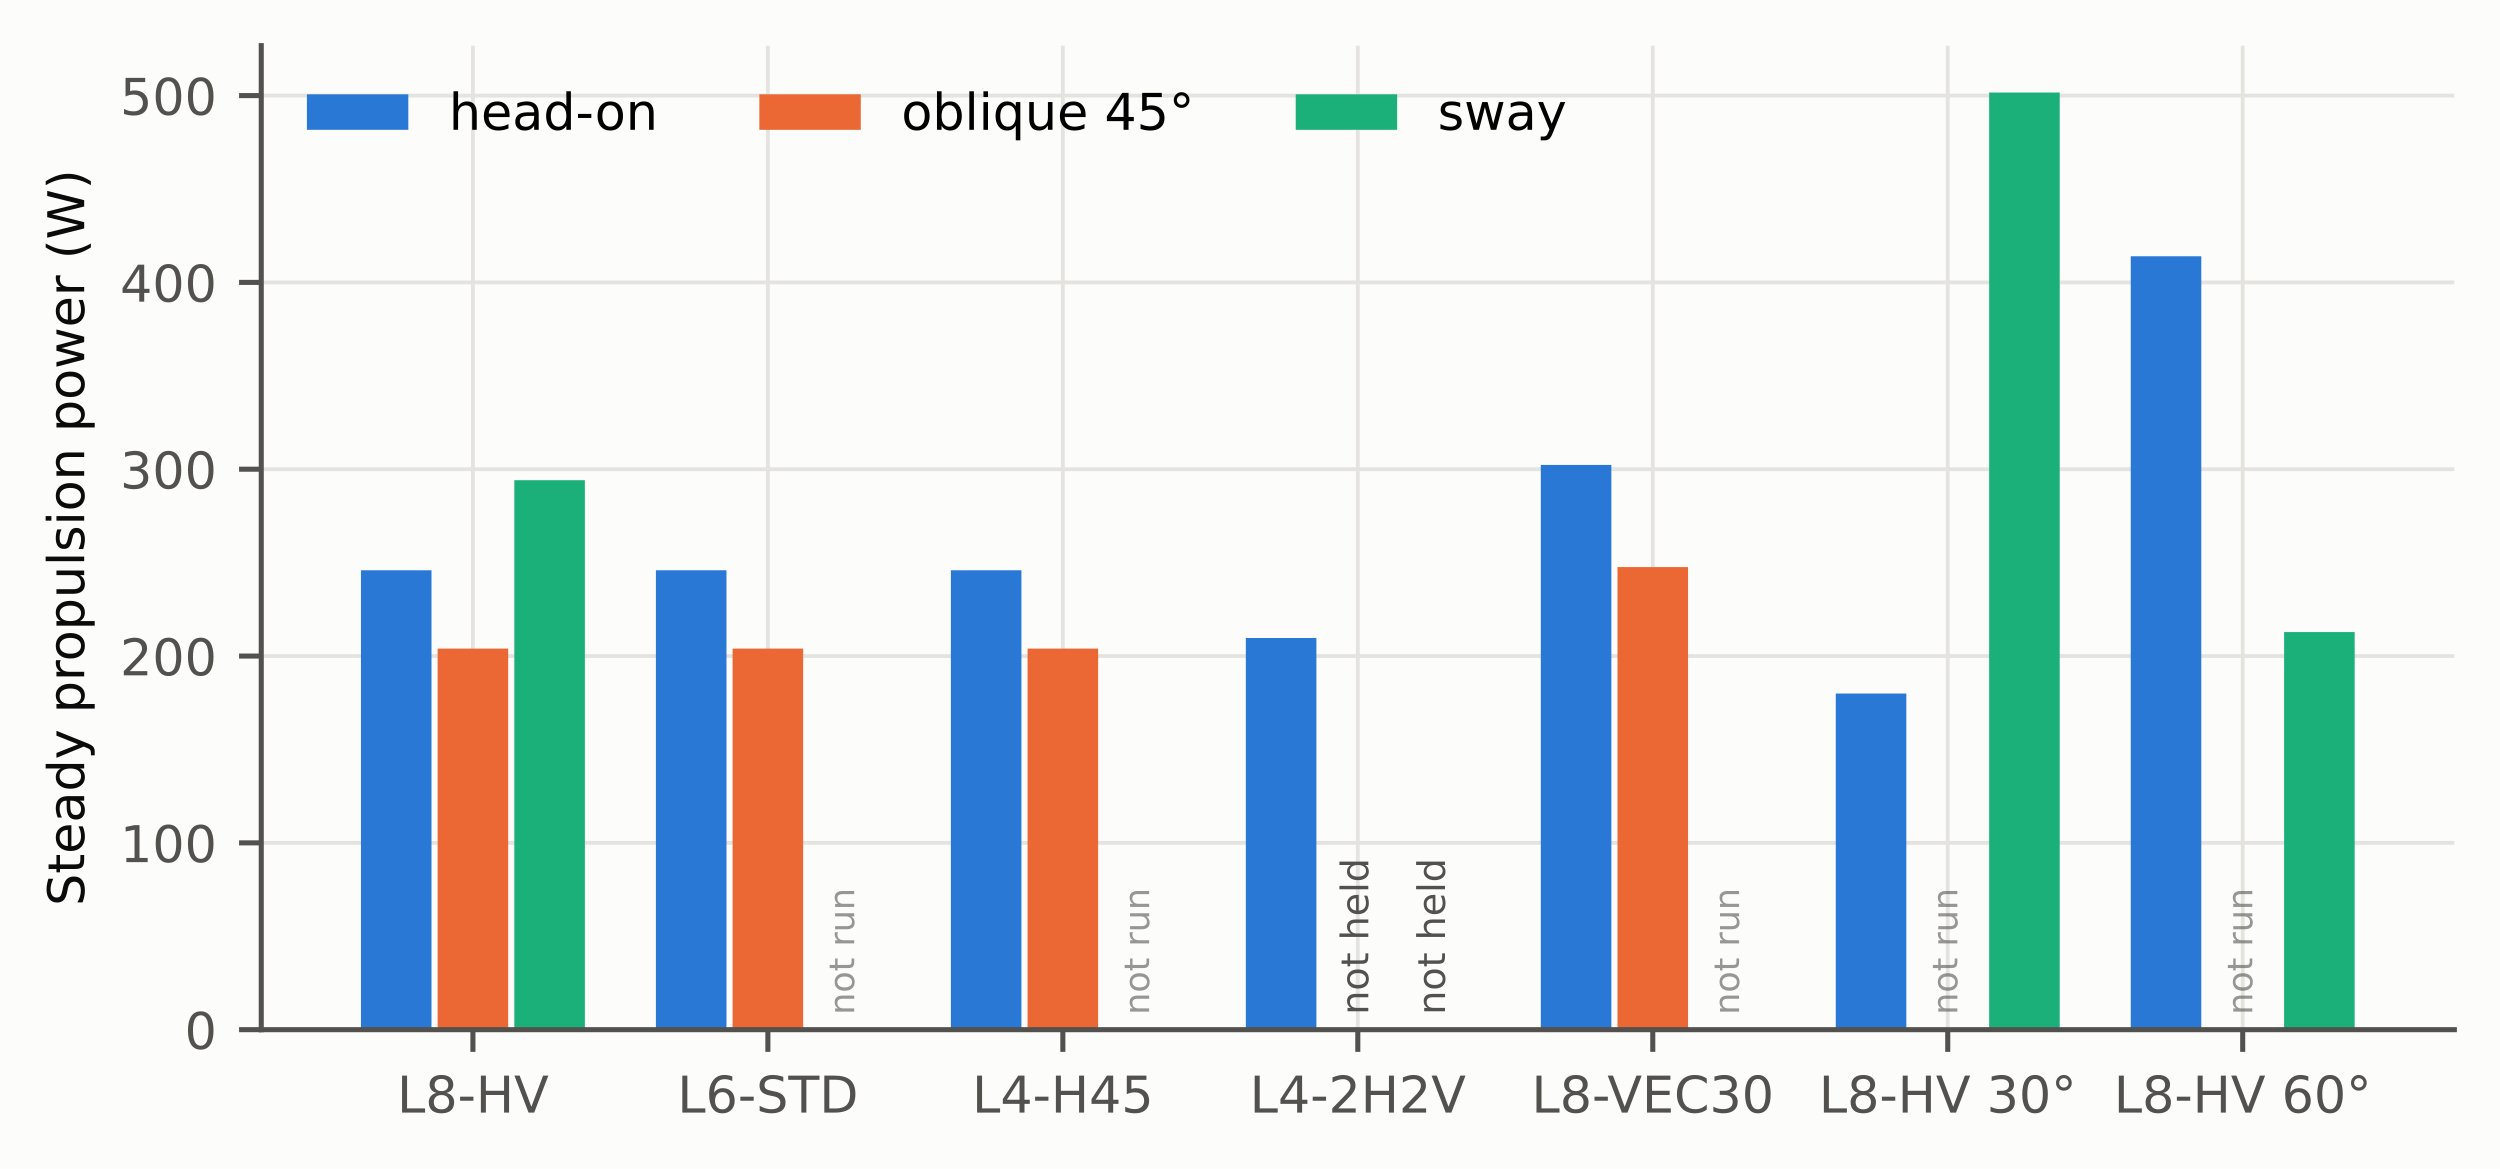
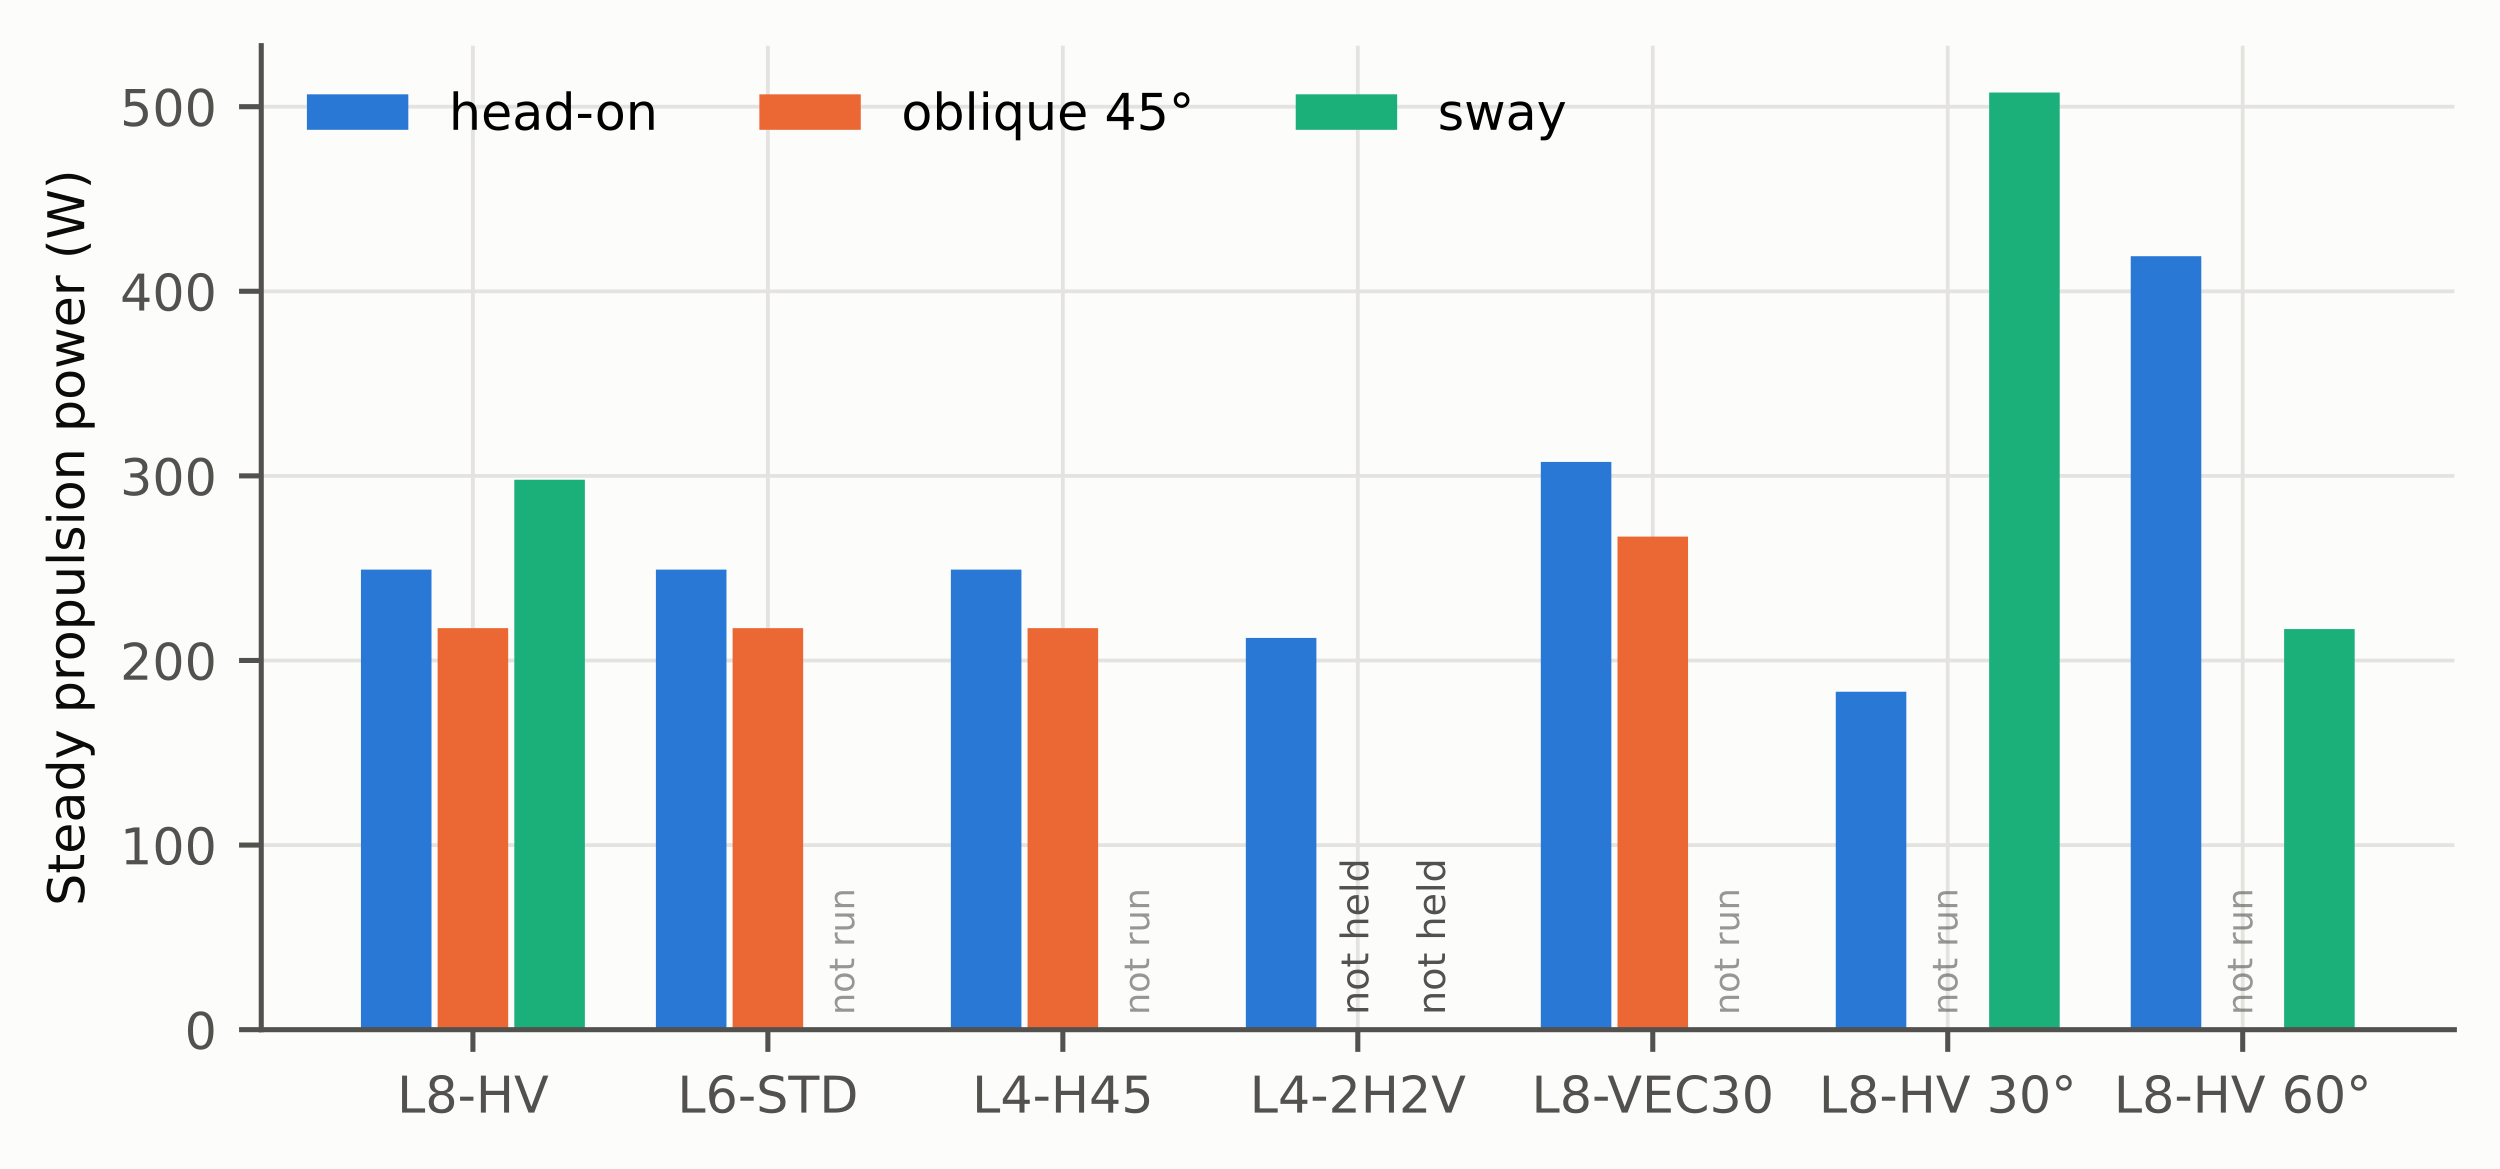
<svg xmlns="http://www.w3.org/2000/svg" xmlns:xlink="http://www.w3.org/1999/xlink" width="394.373pt" height="184.375pt" viewBox="0 0 394.373 184.375" version="1.1">
  <defs>
    <style type="text/css">*{stroke-linejoin: round; stroke-linecap: butt}</style>
  </defs>
  <g id="figure_1">
    <g id="patch_1">
      <path d="M 0 184.375  L 394.373 184.375  L 394.373 0  L 0 0  z " style="fill: #fcfcfb" />
    </g>
    <g id="axes_1">
      <g id="patch_2">
        <path d="M 41.212 162.432  L 387.173 162.432  L 387.173 7.2  L 41.212 7.2  z " style="fill: #fcfcfb" />
      </g>
      <g id="matplotlib.axis_1">
        <g id="xtick_1">
          <g id="line2d_1">
-             <path d="M 74.601 162.432  L 74.601 7.2  " clip-path="url(#pd406ff6ef2)" style="fill: none; stroke: #e4e3df; stroke-width: 0.6; stroke-linecap: square" />
+             <path d="M 74.601 162.432  L 74.601 7.2  " clip-path="url(#p1c898bf2db)" style="fill: none; stroke: #e4e3df; stroke-width: 0.6; stroke-linecap: square" />
          </g>
          <g id="line2d_2">
            <defs>
              <path id="md336f73857" d="M 0 0  L 0 3.5  " style="stroke: #52514e; stroke-width: 0.8" />
            </defs>
            <g>
              <use xlink:href="#md336f73857" x="74.601" y="162.432" style="fill: #52514e; stroke: #52514e; stroke-width: 0.8" />
            </g>
          </g>
          <g id="text_1">
            <g style="fill: #52514e" transform="translate(62.63969 175.5108) scale(0.08 -0.08)">
              <defs>
                <path id="DejaVuSans-4c" d="M 628 4666  L 1259 4666  L 1259 531  L 3531 531  L 3531 0  L 628 0  L 628 4666  z " transform="scale(0.015625)" />
                <path id="DejaVuSans-38" d="M 2034 2216  Q 1584 2216 1326 1975  Q 1069 1734 1069 1313  Q 1069 891 1326 650  Q 1584 409 2034 409  Q 2484 409 2743 651  Q 3003 894 3003 1313  Q 3003 1734 2745 1975  Q 2488 2216 2034 2216  z M 1403 2484  Q 997 2584 770 2862  Q 544 3141 544 3541  Q 544 4100 942 4425  Q 1341 4750 2034 4750  Q 2731 4750 3128 4425  Q 3525 4100 3525 3541  Q 3525 3141 3298 2862  Q 3072 2584 2669 2484  Q 3125 2378 3379 2068  Q 3634 1759 3634 1313  Q 3634 634 3220 271  Q 2806 -91 2034 -91  Q 1263 -91 848 271  Q 434 634 434 1313  Q 434 1759 690 2068  Q 947 2378 1403 2484  z M 1172 3481  Q 1172 3119 1398 2916  Q 1625 2713 2034 2713  Q 2441 2713 2670 2916  Q 2900 3119 2900 3481  Q 2900 3844 2670 4047  Q 2441 4250 2034 4250  Q 1625 4250 1398 4047  Q 1172 3844 1172 3481  z " transform="scale(0.015625)" />
                <path id="DejaVuSans-2d" d="M 313 2009  L 1997 2009  L 1997 1497  L 313 1497  L 313 2009  z " transform="scale(0.015625)" />
                <path id="DejaVuSans-48" d="M 628 4666  L 1259 4666  L 1259 2753  L 3553 2753  L 3553 4666  L 4184 4666  L 4184 0  L 3553 0  L 3553 2222  L 1259 2222  L 1259 0  L 628 0  L 628 4666  z " transform="scale(0.015625)" />
                <path id="DejaVuSans-56" d="M 1831 0  L 50 4666  L 709 4666  L 2188 738  L 3669 4666  L 4325 4666  L 2547 0  L 1831 0  z " transform="scale(0.015625)" />
              </defs>
              <use xlink:href="#DejaVuSans-4c" />
              <use xlink:href="#DejaVuSans-38" x="55.713" />
              <use xlink:href="#DejaVuSans-2d" x="119.336" />
              <use xlink:href="#DejaVuSans-48" x="155.42" />
              <use xlink:href="#DejaVuSans-56" x="230.615" />
            </g>
          </g>
        </g>
        <g id="xtick_2">
          <g id="line2d_3">
-             <path d="M 121.131 162.432  L 121.131 7.2  " clip-path="url(#pd406ff6ef2)" style="fill: none; stroke: #e4e3df; stroke-width: 0.6; stroke-linecap: square" />
+             <path d="M 121.131 162.432  L 121.131 7.2  " clip-path="url(#p1c898bf2db)" style="fill: none; stroke: #e4e3df; stroke-width: 0.6; stroke-linecap: square" />
          </g>
          <g id="line2d_4">
            <g>
              <use xlink:href="#md336f73857" x="121.131" y="162.432" style="fill: #52514e; stroke: #52514e; stroke-width: 0.8" />
            </g>
          </g>
          <g id="text_2">
            <g style="fill: #52514e" transform="translate(106.8521 175.5108) scale(0.08 -0.08)">
              <defs>
                <path id="DejaVuSans-36" d="M 2113 2584  Q 1688 2584 1439 2293  Q 1191 2003 1191 1497  Q 1191 994 1439 701  Q 1688 409 2113 409  Q 2538 409 2786 701  Q 3034 994 3034 1497  Q 3034 2003 2786 2293  Q 2538 2584 2113 2584  z M 3366 4563  L 3366 3988  Q 3128 4100 2886 4159  Q 2644 4219 2406 4219  Q 1781 4219 1451 3797  Q 1122 3375 1075 2522  Q 1259 2794 1537 2939  Q 1816 3084 2150 3084  Q 2853 3084 3261 2657  Q 3669 2231 3669 1497  Q 3669 778 3244 343  Q 2819 -91 2113 -91  Q 1303 -91 875 529  Q 447 1150 447 2328  Q 447 3434 972 4092  Q 1497 4750 2381 4750  Q 2619 4750 2861 4703  Q 3103 4656 3366 4563  z " transform="scale(0.015625)" />
                <path id="DejaVuSans-53" d="M 3425 4513  L 3425 3897  Q 3066 4069 2747 4153  Q 2428 4238 2131 4238  Q 1616 4238 1336 4038  Q 1056 3838 1056 3469  Q 1056 3159 1242 3001  Q 1428 2844 1947 2747  L 2328 2669  Q 3034 2534 3370 2195  Q 3706 1856 3706 1288  Q 3706 609 3251 259  Q 2797 -91 1919 -91  Q 1588 -91 1214 -16  Q 841 59 441 206  L 441 856  Q 825 641 1194 531  Q 1563 422 1919 422  Q 2459 422 2753 634  Q 3047 847 3047 1241  Q 3047 1584 2836 1778  Q 2625 1972 2144 2069  L 1759 2144  Q 1053 2284 737 2584  Q 422 2884 422 3419  Q 422 4038 858 4394  Q 1294 4750 2059 4750  Q 2388 4750 2728 4690  Q 3069 4631 3425 4513  z " transform="scale(0.015625)" />
                <path id="DejaVuSans-54" d="M -19 4666  L 3928 4666  L 3928 4134  L 2272 4134  L 2272 0  L 1638 0  L 1638 4134  L -19 4134  L -19 4666  z " transform="scale(0.015625)" />
                <path id="DejaVuSans-44" d="M 1259 4147  L 1259 519  L 2022 519  Q 2988 519 3436 956  Q 3884 1394 3884 2338  Q 3884 3275 3436 3711  Q 2988 4147 2022 4147  L 1259 4147  z M 628 4666  L 1925 4666  Q 3281 4666 3915 4102  Q 4550 3538 4550 2338  Q 4550 1131 3912 565  Q 3275 0 1925 0  L 628 0  L 628 4666  z " transform="scale(0.015625)" />
              </defs>
              <use xlink:href="#DejaVuSans-4c" />
              <use xlink:href="#DejaVuSans-36" x="55.713" />
              <use xlink:href="#DejaVuSans-2d" x="119.336" />
              <use xlink:href="#DejaVuSans-53" x="155.42" />
              <use xlink:href="#DejaVuSans-54" x="218.896" />
              <use xlink:href="#DejaVuSans-44" x="279.98" />
            </g>
          </g>
        </g>
        <g id="xtick_3">
          <g id="line2d_5">
-             <path d="M 167.662 162.432  L 167.662 7.2  " clip-path="url(#pd406ff6ef2)" style="fill: none; stroke: #e4e3df; stroke-width: 0.6; stroke-linecap: square" />
+             <path d="M 167.662 162.432  L 167.662 7.2  " clip-path="url(#p1c898bf2db)" style="fill: none; stroke: #e4e3df; stroke-width: 0.6; stroke-linecap: square" />
          </g>
          <g id="line2d_6">
            <g>
              <use xlink:href="#md336f73857" x="167.662" y="162.432" style="fill: #52514e; stroke: #52514e; stroke-width: 0.8" />
            </g>
          </g>
          <g id="text_3">
            <g style="fill: #52514e" transform="translate(153.347 175.5108) scale(0.08 -0.08)">
              <defs>
                <path id="DejaVuSans-34" d="M 2419 4116  L 825 1625  L 2419 1625  L 2419 4116  z M 2253 4666  L 3047 4666  L 3047 1625  L 3713 1625  L 3713 1100  L 3047 1100  L 3047 0  L 2419 0  L 2419 1100  L 313 1100  L 313 1709  L 2253 4666  z " transform="scale(0.015625)" />
                <path id="DejaVuSans-35" d="M 691 4666  L 3169 4666  L 3169 4134  L 1269 4134  L 1269 2991  Q 1406 3038 1543 3061  Q 1681 3084 1819 3084  Q 2600 3084 3056 2656  Q 3513 2228 3513 1497  Q 3513 744 3044 326  Q 2575 -91 1722 -91  Q 1428 -91 1123 -41  Q 819 9 494 109  L 494 744  Q 775 591 1075 516  Q 1375 441 1709 441  Q 2250 441 2565 725  Q 2881 1009 2881 1497  Q 2881 1984 2565 2268  Q 2250 2553 1709 2553  Q 1456 2553 1204 2497  Q 953 2441 691 2322  L 691 4666  z " transform="scale(0.015625)" />
              </defs>
              <use xlink:href="#DejaVuSans-4c" />
              <use xlink:href="#DejaVuSans-34" x="55.713" />
              <use xlink:href="#DejaVuSans-2d" x="119.336" />
              <use xlink:href="#DejaVuSans-48" x="155.42" />
              <use xlink:href="#DejaVuSans-34" x="230.615" />
              <use xlink:href="#DejaVuSans-35" x="294.238" />
            </g>
          </g>
        </g>
        <g id="xtick_4">
          <g id="line2d_7">
-             <path d="M 214.192 162.432  L 214.192 7.2  " clip-path="url(#pd406ff6ef2)" style="fill: none; stroke: #e4e3df; stroke-width: 0.6; stroke-linecap: square" />
+             <path d="M 214.192 162.432  L 214.192 7.2  " clip-path="url(#p1c898bf2db)" style="fill: none; stroke: #e4e3df; stroke-width: 0.6; stroke-linecap: square" />
          </g>
          <g id="line2d_8">
            <g>
              <use xlink:href="#md336f73857" x="214.192" y="162.432" style="fill: #52514e; stroke: #52514e; stroke-width: 0.8" />
            </g>
          </g>
          <g id="text_4">
            <g style="fill: #52514e" transform="translate(197.1413 175.5108) scale(0.08 -0.08)">
              <defs>
                <path id="DejaVuSans-32" d="M 1228 531  L 3431 531  L 3431 0  L 469 0  L 469 531  Q 828 903 1448 1529  Q 2069 2156 2228 2338  Q 2531 2678 2651 2914  Q 2772 3150 2772 3378  Q 2772 3750 2511 3984  Q 2250 4219 1831 4219  Q 1534 4219 1204 4116  Q 875 4013 500 3803  L 500 4441  Q 881 4594 1212 4672  Q 1544 4750 1819 4750  Q 2544 4750 2975 4387  Q 3406 4025 3406 3419  Q 3406 3131 3298 2873  Q 3191 2616 2906 2266  Q 2828 2175 2409 1742  Q 1991 1309 1228 531  z " transform="scale(0.015625)" />
              </defs>
              <use xlink:href="#DejaVuSans-4c" />
              <use xlink:href="#DejaVuSans-34" x="55.713" />
              <use xlink:href="#DejaVuSans-2d" x="119.336" />
              <use xlink:href="#DejaVuSans-32" x="155.42" />
              <use xlink:href="#DejaVuSans-48" x="219.043" />
              <use xlink:href="#DejaVuSans-32" x="294.238" />
              <use xlink:href="#DejaVuSans-56" x="357.861" />
            </g>
          </g>
        </g>
        <g id="xtick_5">
          <g id="line2d_9">
-             <path d="M 260.723 162.432  L 260.723 7.2  " clip-path="url(#pd406ff6ef2)" style="fill: none; stroke: #e4e3df; stroke-width: 0.6; stroke-linecap: square" />
+             <path d="M 260.723 162.432  L 260.723 7.2  " clip-path="url(#p1c898bf2db)" style="fill: none; stroke: #e4e3df; stroke-width: 0.6; stroke-linecap: square" />
          </g>
          <g id="line2d_10">
            <g>
              <use xlink:href="#md336f73857" x="260.723" y="162.432" style="fill: #52514e; stroke: #52514e; stroke-width: 0.8" />
            </g>
          </g>
          <g id="text_5">
            <g style="fill: #52514e" transform="translate(241.5943 175.5108) scale(0.08 -0.08)">
              <defs>
                <path id="DejaVuSans-45" d="M 628 4666  L 3578 4666  L 3578 4134  L 1259 4134  L 1259 2753  L 3481 2753  L 3481 2222  L 1259 2222  L 1259 531  L 3634 531  L 3634 0  L 628 0  L 628 4666  z " transform="scale(0.015625)" />
                <path id="DejaVuSans-43" d="M 4122 4306  L 4122 3641  Q 3803 3938 3442 4084  Q 3081 4231 2675 4231  Q 1875 4231 1450 3742  Q 1025 3253 1025 2328  Q 1025 1406 1450 917  Q 1875 428 2675 428  Q 3081 428 3442 575  Q 3803 722 4122 1019  L 4122 359  Q 3791 134 3420 21  Q 3050 -91 2638 -91  Q 1578 -91 968 557  Q 359 1206 359 2328  Q 359 3453 968 4101  Q 1578 4750 2638 4750  Q 3056 4750 3426 4639  Q 3797 4528 4122 4306  z " transform="scale(0.015625)" />
                <path id="DejaVuSans-33" d="M 2597 2516  Q 3050 2419 3304 2112  Q 3559 1806 3559 1356  Q 3559 666 3084 287  Q 2609 -91 1734 -91  Q 1441 -91 1130 -33  Q 819 25 488 141  L 488 750  Q 750 597 1062 519  Q 1375 441 1716 441  Q 2309 441 2620 675  Q 2931 909 2931 1356  Q 2931 1769 2642 2001  Q 2353 2234 1838 2234  L 1294 2234  L 1294 2753  L 1863 2753  Q 2328 2753 2575 2939  Q 2822 3125 2822 3475  Q 2822 3834 2567 4026  Q 2313 4219 1838 4219  Q 1578 4219 1281 4162  Q 984 4106 628 3988  L 628 4550  Q 988 4650 1302 4700  Q 1616 4750 1894 4750  Q 2613 4750 3031 4423  Q 3450 4097 3450 3541  Q 3450 3153 3228 2886  Q 3006 2619 2597 2516  z " transform="scale(0.015625)" />
                <path id="DejaVuSans-30" d="M 2034 4250  Q 1547 4250 1301 3770  Q 1056 3291 1056 2328  Q 1056 1369 1301 889  Q 1547 409 2034 409  Q 2525 409 2770 889  Q 3016 1369 3016 2328  Q 3016 3291 2770 3770  Q 2525 4250 2034 4250  z M 2034 4750  Q 2819 4750 3233 4129  Q 3647 3509 3647 2328  Q 3647 1150 3233 529  Q 2819 -91 2034 -91  Q 1250 -91 836 529  Q 422 1150 422 2328  Q 422 3509 836 4129  Q 1250 4750 2034 4750  z " transform="scale(0.015625)" />
              </defs>
              <use xlink:href="#DejaVuSans-4c" />
              <use xlink:href="#DejaVuSans-38" x="55.713" />
              <use xlink:href="#DejaVuSans-2d" x="119.336" />
              <use xlink:href="#DejaVuSans-56" x="149.545" />
              <use xlink:href="#DejaVuSans-45" x="217.953" />
              <use xlink:href="#DejaVuSans-43" x="281.137" />
              <use xlink:href="#DejaVuSans-33" x="350.961" />
              <use xlink:href="#DejaVuSans-30" x="414.584" />
            </g>
          </g>
        </g>
        <g id="xtick_6">
          <g id="line2d_11">
-             <path d="M 307.254 162.432  L 307.254 7.2  " clip-path="url(#pd406ff6ef2)" style="fill: none; stroke: #e4e3df; stroke-width: 0.6; stroke-linecap: square" />
+             <path d="M 307.254 162.432  L 307.254 7.2  " clip-path="url(#p1c898bf2db)" style="fill: none; stroke: #e4e3df; stroke-width: 0.6; stroke-linecap: square" />
          </g>
          <g id="line2d_12">
            <g>
              <use xlink:href="#md336f73857" x="307.254" y="162.432" style="fill: #52514e; stroke: #52514e; stroke-width: 0.8" />
            </g>
          </g>
          <g id="text_6">
            <g style="fill: #52514e" transform="translate(286.931 175.5108) scale(0.08 -0.08)">
              <defs>
                <path id="DejaVuSans-20" transform="scale(0.015625)" />
                <path id="DejaVuSans-b0" d="M 1600 4347  Q 1350 4347 1178 4173  Q 1006 4000 1006 3750  Q 1006 3503 1178 3333  Q 1350 3163 1600 3163  Q 1850 3163 2022 3333  Q 2194 3503 2194 3750  Q 2194 3997 2020 4172  Q 1847 4347 1600 4347  z M 1600 4750  Q 1800 4750 1984 4673  Q 2169 4597 2303 4453  Q 2447 4313 2519 4134  Q 2591 3956 2591 3750  Q 2591 3338 2302 3052  Q 2013 2766 1594 2766  Q 1172 2766 890 3047  Q 609 3328 609 3750  Q 609 4169 896 4459  Q 1184 4750 1600 4750  z " transform="scale(0.015625)" />
              </defs>
              <use xlink:href="#DejaVuSans-4c" />
              <use xlink:href="#DejaVuSans-38" x="55.713" />
              <use xlink:href="#DejaVuSans-2d" x="119.336" />
              <use xlink:href="#DejaVuSans-48" x="155.42" />
              <use xlink:href="#DejaVuSans-56" x="230.615" />
              <use xlink:href="#DejaVuSans-20" x="299.023" />
              <use xlink:href="#DejaVuSans-33" x="330.811" />
              <use xlink:href="#DejaVuSans-30" x="394.434" />
              <use xlink:href="#DejaVuSans-b0" x="458.057" />
            </g>
          </g>
        </g>
        <g id="xtick_7">
          <g id="line2d_13">
-             <path d="M 353.784 162.432  L 353.784 7.2  " clip-path="url(#pd406ff6ef2)" style="fill: none; stroke: #e4e3df; stroke-width: 0.6; stroke-linecap: square" />
+             <path d="M 353.784 162.432  L 353.784 7.2  " clip-path="url(#p1c898bf2db)" style="fill: none; stroke: #e4e3df; stroke-width: 0.6; stroke-linecap: square" />
          </g>
          <g id="line2d_14">
            <g>
              <use xlink:href="#md336f73857" x="353.784" y="162.432" style="fill: #52514e; stroke: #52514e; stroke-width: 0.8" />
            </g>
          </g>
          <g id="text_7">
            <g style="fill: #52514e" transform="translate(333.4616 175.5108) scale(0.08 -0.08)">
              <use xlink:href="#DejaVuSans-4c" />
              <use xlink:href="#DejaVuSans-38" x="55.713" />
              <use xlink:href="#DejaVuSans-2d" x="119.336" />
              <use xlink:href="#DejaVuSans-48" x="155.42" />
              <use xlink:href="#DejaVuSans-56" x="230.615" />
              <use xlink:href="#DejaVuSans-20" x="299.023" />
              <use xlink:href="#DejaVuSans-36" x="330.811" />
              <use xlink:href="#DejaVuSans-30" x="394.434" />
              <use xlink:href="#DejaVuSans-b0" x="458.057" />
            </g>
          </g>
        </g>
      </g>
      <g id="matplotlib.axis_2">
        <g id="ytick_1">
          <g id="line2d_15">
-             <path d="M 41.212 162.432  L 387.173 162.432  " clip-path="url(#pd406ff6ef2)" style="fill: none; stroke: #e4e3df; stroke-width: 0.6; stroke-linecap: square" />
+             <path d="M 41.212 162.432  L 387.173 162.432  " clip-path="url(#p1c898bf2db)" style="fill: none; stroke: #e4e3df; stroke-width: 0.6; stroke-linecap: square" />
          </g>
          <g id="line2d_16">
            <defs>
              <path id="m4473f5e135" d="M 0 0  L -3.5 0  " style="stroke: #52514e; stroke-width: 0.8" />
            </defs>
            <g>
              <use xlink:href="#m4473f5e135" x="41.212" y="162.432" style="fill: #52514e; stroke: #52514e; stroke-width: 0.8" />
            </g>
          </g>
          <g id="text_8">
            <g style="fill: #52514e" transform="translate(29.1225 165.4714) scale(0.08 -0.08)">
              <use xlink:href="#DejaVuSans-30" />
            </g>
          </g>
        </g>
        <g id="ytick_2">
          <g id="line2d_17">
-             <path d="M 41.212 132.961  L 387.173 132.961  " clip-path="url(#pd406ff6ef2)" style="fill: none; stroke: #e4e3df; stroke-width: 0.6; stroke-linecap: square" />
+             <path d="M 41.212 133.312  L 387.173 133.312  " clip-path="url(#p1c898bf2db)" style="fill: none; stroke: #e4e3df; stroke-width: 0.6; stroke-linecap: square" />
          </g>
          <g id="line2d_18">
            <g>
-               <use xlink:href="#m4473f5e135" x="41.212" y="132.961" style="fill: #52514e; stroke: #52514e; stroke-width: 0.8" />
+               <use xlink:href="#m4473f5e135" x="41.212" y="133.312" style="fill: #52514e; stroke: #52514e; stroke-width: 0.8" />
            </g>
          </g>
          <g id="text_9">
-             <g style="fill: #52514e" transform="translate(18.9425 136.0005) scale(0.08 -0.08)">
+             <g style="fill: #52514e" transform="translate(18.9425 136.3515) scale(0.08 -0.08)">
              <defs>
                <path id="DejaVuSans-31" d="M 794 531  L 1825 531  L 1825 4091  L 703 3866  L 703 4441  L 1819 4666  L 2450 4666  L 2450 531  L 3481 531  L 3481 0  L 794 0  L 794 531  z " transform="scale(0.015625)" />
              </defs>
              <use xlink:href="#DejaVuSans-31" />
              <use xlink:href="#DejaVuSans-30" x="63.623" />
              <use xlink:href="#DejaVuSans-30" x="127.246" />
            </g>
          </g>
        </g>
        <g id="ytick_3">
          <g id="line2d_19">
-             <path d="M 41.212 103.49  L 387.173 103.49  " clip-path="url(#pd406ff6ef2)" style="fill: none; stroke: #e4e3df; stroke-width: 0.6; stroke-linecap: square" />
+             <path d="M 41.212 104.192  L 387.173 104.192  " clip-path="url(#p1c898bf2db)" style="fill: none; stroke: #e4e3df; stroke-width: 0.6; stroke-linecap: square" />
          </g>
          <g id="line2d_20">
            <g>
-               <use xlink:href="#m4473f5e135" x="41.212" y="103.49" style="fill: #52514e; stroke: #52514e; stroke-width: 0.8" />
+               <use xlink:href="#m4473f5e135" x="41.212" y="104.192" style="fill: #52514e; stroke: #52514e; stroke-width: 0.8" />
            </g>
          </g>
          <g id="text_10">
-             <g style="fill: #52514e" transform="translate(18.9425 106.5296) scale(0.08 -0.08)">
+             <g style="fill: #52514e" transform="translate(18.9425 107.2315) scale(0.08 -0.08)">
              <use xlink:href="#DejaVuSans-32" />
              <use xlink:href="#DejaVuSans-30" x="63.623" />
              <use xlink:href="#DejaVuSans-30" x="127.246" />
            </g>
          </g>
        </g>
        <g id="ytick_4">
          <g id="line2d_21">
-             <path d="M 41.212 74.019  L 387.173 74.019  " clip-path="url(#pd406ff6ef2)" style="fill: none; stroke: #e4e3df; stroke-width: 0.6; stroke-linecap: square" />
+             <path d="M 41.212 75.072  L 387.173 75.072  " clip-path="url(#p1c898bf2db)" style="fill: none; stroke: #e4e3df; stroke-width: 0.6; stroke-linecap: square" />
          </g>
          <g id="line2d_22">
            <g>
-               <use xlink:href="#m4473f5e135" x="41.212" y="74.019" style="fill: #52514e; stroke: #52514e; stroke-width: 0.8" />
+               <use xlink:href="#m4473f5e135" x="41.212" y="75.072" style="fill: #52514e; stroke: #52514e; stroke-width: 0.8" />
            </g>
          </g>
          <g id="text_11">
-             <g style="fill: #52514e" transform="translate(18.9425 77.05869) scale(0.08 -0.08)">
+             <g style="fill: #52514e" transform="translate(18.9425 78.11163) scale(0.08 -0.08)">
              <use xlink:href="#DejaVuSans-33" />
              <use xlink:href="#DejaVuSans-30" x="63.623" />
              <use xlink:href="#DejaVuSans-30" x="127.246" />
            </g>
          </g>
        </g>
        <g id="ytick_5">
          <g id="line2d_23">
-             <path d="M 41.212 44.548  L 387.173 44.548  " clip-path="url(#pd406ff6ef2)" style="fill: none; stroke: #e4e3df; stroke-width: 0.6; stroke-linecap: square" />
+             <path d="M 41.212 45.952  L 387.173 45.952  " clip-path="url(#p1c898bf2db)" style="fill: none; stroke: #e4e3df; stroke-width: 0.6; stroke-linecap: square" />
          </g>
          <g id="line2d_24">
            <g>
-               <use xlink:href="#m4473f5e135" x="41.212" y="44.548" style="fill: #52514e; stroke: #52514e; stroke-width: 0.8" />
+               <use xlink:href="#m4473f5e135" x="41.212" y="45.952" style="fill: #52514e; stroke: #52514e; stroke-width: 0.8" />
            </g>
          </g>
          <g id="text_12">
-             <g style="fill: #52514e" transform="translate(18.9425 47.5878) scale(0.08 -0.08)">
+             <g style="fill: #52514e" transform="translate(18.9425 48.99172) scale(0.08 -0.08)">
              <use xlink:href="#DejaVuSans-34" />
              <use xlink:href="#DejaVuSans-30" x="63.623" />
              <use xlink:href="#DejaVuSans-30" x="127.246" />
            </g>
          </g>
        </g>
        <g id="ytick_6">
          <g id="line2d_25">
-             <path d="M 41.212 15.078  L 387.173 15.078  " clip-path="url(#pd406ff6ef2)" style="fill: none; stroke: #e4e3df; stroke-width: 0.6; stroke-linecap: square" />
+             <path d="M 41.212 16.832  L 387.173 16.832  " clip-path="url(#p1c898bf2db)" style="fill: none; stroke: #e4e3df; stroke-width: 0.6; stroke-linecap: square" />
          </g>
          <g id="line2d_26">
            <g>
-               <use xlink:href="#m4473f5e135" x="41.212" y="15.078" style="fill: #52514e; stroke: #52514e; stroke-width: 0.8" />
+               <use xlink:href="#m4473f5e135" x="41.212" y="16.832" style="fill: #52514e; stroke: #52514e; stroke-width: 0.8" />
            </g>
          </g>
          <g id="text_13">
-             <g style="fill: #52514e" transform="translate(18.9425 18.1169) scale(0.08 -0.08)">
+             <g style="fill: #52514e" transform="translate(18.9425 19.87181) scale(0.08 -0.08)">
              <use xlink:href="#DejaVuSans-35" />
              <use xlink:href="#DejaVuSans-30" x="63.623" />
              <use xlink:href="#DejaVuSans-30" x="127.246" />
            </g>
          </g>
        </g>
        <g id="text_14">
          <g style="fill: #0b0b0b" transform="translate(13.27875 142.901) rotate(-90) scale(0.08 -0.08)">
            <defs>
              <path id="DejaVuSans-74" d="M 1172 4494  L 1172 3500  L 2356 3500  L 2356 3053  L 1172 3053  L 1172 1153  Q 1172 725 1289 603  Q 1406 481 1766 481  L 2356 481  L 2356 0  L 1766 0  Q 1100 0 847 248  Q 594 497 594 1153  L 594 3053  L 172 3053  L 172 3500  L 594 3500  L 594 4494  L 1172 4494  z " transform="scale(0.015625)" />
              <path id="DejaVuSans-65" d="M 3597 1894  L 3597 1613  L 953 1613  Q 991 1019 1311 708  Q 1631 397 2203 397  Q 2534 397 2845 478  Q 3156 559 3463 722  L 3463 178  Q 3153 47 2828 -22  Q 2503 -91 2169 -91  Q 1331 -91 842 396  Q 353 884 353 1716  Q 353 2575 817 3079  Q 1281 3584 2069 3584  Q 2775 3584 3186 3129  Q 3597 2675 3597 1894  z M 3022 2063  Q 3016 2534 2758 2815  Q 2500 3097 2075 3097  Q 1594 3097 1305 2825  Q 1016 2553 972 2059  L 3022 2063  z " transform="scale(0.015625)" />
              <path id="DejaVuSans-61" d="M 2194 1759  Q 1497 1759 1228 1600  Q 959 1441 959 1056  Q 959 750 1161 570  Q 1363 391 1709 391  Q 2188 391 2477 730  Q 2766 1069 2766 1631  L 2766 1759  L 2194 1759  z M 3341 1997  L 3341 0  L 2766 0  L 2766 531  Q 2569 213 2275 61  Q 1981 -91 1556 -91  Q 1019 -91 701 211  Q 384 513 384 1019  Q 384 1609 779 1909  Q 1175 2209 1959 2209  L 2766 2209  L 2766 2266  Q 2766 2663 2505 2880  Q 2244 3097 1772 3097  Q 1472 3097 1187 3025  Q 903 2953 641 2809  L 641 3341  Q 956 3463 1253 3523  Q 1550 3584 1831 3584  Q 2591 3584 2966 3190  Q 3341 2797 3341 1997  z " transform="scale(0.015625)" />
              <path id="DejaVuSans-64" d="M 2906 2969  L 2906 4863  L 3481 4863  L 3481 0  L 2906 0  L 2906 525  Q 2725 213 2448 61  Q 2172 -91 1784 -91  Q 1150 -91 751 415  Q 353 922 353 1747  Q 353 2572 751 3078  Q 1150 3584 1784 3584  Q 2172 3584 2448 3432  Q 2725 3281 2906 2969  z M 947 1747  Q 947 1113 1208 752  Q 1469 391 1925 391  Q 2381 391 2643 752  Q 2906 1113 2906 1747  Q 2906 2381 2643 2742  Q 2381 3103 1925 3103  Q 1469 3103 1208 2742  Q 947 2381 947 1747  z " transform="scale(0.015625)" />
              <path id="DejaVuSans-79" d="M 2059 -325  Q 1816 -950 1584 -1140  Q 1353 -1331 966 -1331  L 506 -1331  L 506 -850  L 844 -850  Q 1081 -850 1212 -737  Q 1344 -625 1503 -206  L 1606 56  L 191 3500  L 800 3500  L 1894 763  L 2988 3500  L 3597 3500  L 2059 -325  z " transform="scale(0.015625)" />
              <path id="DejaVuSans-70" d="M 1159 525  L 1159 -1331  L 581 -1331  L 581 3500  L 1159 3500  L 1159 2969  Q 1341 3281 1617 3432  Q 1894 3584 2278 3584  Q 2916 3584 3314 3078  Q 3713 2572 3713 1747  Q 3713 922 3314 415  Q 2916 -91 2278 -91  Q 1894 -91 1617 61  Q 1341 213 1159 525  z M 3116 1747  Q 3116 2381 2855 2742  Q 2594 3103 2138 3103  Q 1681 3103 1420 2742  Q 1159 2381 1159 1747  Q 1159 1113 1420 752  Q 1681 391 2138 391  Q 2594 391 2855 752  Q 3116 1113 3116 1747  z " transform="scale(0.015625)" />
              <path id="DejaVuSans-72" d="M 2631 2963  Q 2534 3019 2420 3045  Q 2306 3072 2169 3072  Q 1681 3072 1420 2755  Q 1159 2438 1159 1844  L 1159 0  L 581 0  L 581 3500  L 1159 3500  L 1159 2956  Q 1341 3275 1631 3429  Q 1922 3584 2338 3584  Q 2397 3584 2469 3576  Q 2541 3569 2628 3553  L 2631 2963  z " transform="scale(0.015625)" />
              <path id="DejaVuSans-6f" d="M 1959 3097  Q 1497 3097 1228 2736  Q 959 2375 959 1747  Q 959 1119 1226 758  Q 1494 397 1959 397  Q 2419 397 2687 759  Q 2956 1122 2956 1747  Q 2956 2369 2687 2733  Q 2419 3097 1959 3097  z M 1959 3584  Q 2709 3584 3137 3096  Q 3566 2609 3566 1747  Q 3566 888 3137 398  Q 2709 -91 1959 -91  Q 1206 -91 779 398  Q 353 888 353 1747  Q 353 2609 779 3096  Q 1206 3584 1959 3584  z " transform="scale(0.015625)" />
              <path id="DejaVuSans-75" d="M 544 1381  L 544 3500  L 1119 3500  L 1119 1403  Q 1119 906 1312 657  Q 1506 409 1894 409  Q 2359 409 2629 706  Q 2900 1003 2900 1516  L 2900 3500  L 3475 3500  L 3475 0  L 2900 0  L 2900 538  Q 2691 219 2414 64  Q 2138 -91 1772 -91  Q 1169 -91 856 284  Q 544 659 544 1381  z M 1991 3584  L 1991 3584  z " transform="scale(0.015625)" />
              <path id="DejaVuSans-6c" d="M 603 4863  L 1178 4863  L 1178 0  L 603 0  L 603 4863  z " transform="scale(0.015625)" />
              <path id="DejaVuSans-73" d="M 2834 3397  L 2834 2853  Q 2591 2978 2328 3040  Q 2066 3103 1784 3103  Q 1356 3103 1142 2972  Q 928 2841 928 2578  Q 928 2378 1081 2264  Q 1234 2150 1697 2047  L 1894 2003  Q 2506 1872 2764 1633  Q 3022 1394 3022 966  Q 3022 478 2636 193  Q 2250 -91 1575 -91  Q 1294 -91 989 -36  Q 684 19 347 128  L 347 722  Q 666 556 975 473  Q 1284 391 1588 391  Q 1994 391 2212 530  Q 2431 669 2431 922  Q 2431 1156 2273 1281  Q 2116 1406 1581 1522  L 1381 1569  Q 847 1681 609 1914  Q 372 2147 372 2553  Q 372 3047 722 3315  Q 1072 3584 1716 3584  Q 2034 3584 2315 3537  Q 2597 3491 2834 3397  z " transform="scale(0.015625)" />
              <path id="DejaVuSans-69" d="M 603 3500  L 1178 3500  L 1178 0  L 603 0  L 603 3500  z M 603 4863  L 1178 4863  L 1178 4134  L 603 4134  L 603 4863  z " transform="scale(0.015625)" />
              <path id="DejaVuSans-6e" d="M 3513 2113  L 3513 0  L 2938 0  L 2938 2094  Q 2938 2591 2744 2837  Q 2550 3084 2163 3084  Q 1697 3084 1428 2787  Q 1159 2491 1159 1978  L 1159 0  L 581 0  L 581 3500  L 1159 3500  L 1159 2956  Q 1366 3272 1645 3428  Q 1925 3584 2291 3584  Q 2894 3584 3203 3211  Q 3513 2838 3513 2113  z " transform="scale(0.015625)" />
              <path id="DejaVuSans-77" d="M 269 3500  L 844 3500  L 1563 769  L 2278 3500  L 2956 3500  L 3675 769  L 4391 3500  L 4966 3500  L 4050 0  L 3372 0  L 2619 2869  L 1863 0  L 1184 0  L 269 3500  z " transform="scale(0.015625)" />
              <path id="DejaVuSans-28" d="M 1984 4856  Q 1566 4138 1362 3434  Q 1159 2731 1159 2009  Q 1159 1288 1364 580  Q 1569 -128 1984 -844  L 1484 -844  Q 1016 -109 783 600  Q 550 1309 550 2009  Q 550 2706 781 3412  Q 1013 4119 1484 4856  L 1984 4856  z " transform="scale(0.015625)" />
              <path id="DejaVuSans-57" d="M 213 4666  L 850 4666  L 1831 722  L 2809 4666  L 3519 4666  L 4500 722  L 5478 4666  L 6119 4666  L 4947 0  L 4153 0  L 3169 4050  L 2175 0  L 1381 0  L 213 4666  z " transform="scale(0.015625)" />
              <path id="DejaVuSans-29" d="M 513 4856  L 1013 4856  Q 1481 4119 1714 3412  Q 1947 2706 1947 2009  Q 1947 1309 1714 600  Q 1481 -109 1013 -844  L 513 -844  Q 928 -128 1133 580  Q 1338 1288 1338 2009  Q 1338 2731 1133 3434  Q 928 4138 513 4856  z " transform="scale(0.015625)" />
            </defs>
            <use xlink:href="#DejaVuSans-53" />
            <use xlink:href="#DejaVuSans-74" x="63.477" />
            <use xlink:href="#DejaVuSans-65" x="102.686" />
            <use xlink:href="#DejaVuSans-61" x="164.209" />
            <use xlink:href="#DejaVuSans-64" x="225.488" />
            <use xlink:href="#DejaVuSans-79" x="288.965" />
            <use xlink:href="#DejaVuSans-20" x="348.145" />
            <use xlink:href="#DejaVuSans-70" x="379.932" />
            <use xlink:href="#DejaVuSans-72" x="443.408" />
            <use xlink:href="#DejaVuSans-6f" x="482.271" />
            <use xlink:href="#DejaVuSans-70" x="543.453" />
            <use xlink:href="#DejaVuSans-75" x="606.93" />
            <use xlink:href="#DejaVuSans-6c" x="670.309" />
            <use xlink:href="#DejaVuSans-73" x="698.092" />
            <use xlink:href="#DejaVuSans-69" x="750.191" />
            <use xlink:href="#DejaVuSans-6f" x="777.975" />
            <use xlink:href="#DejaVuSans-6e" x="839.156" />
            <use xlink:href="#DejaVuSans-20" x="902.535" />
            <use xlink:href="#DejaVuSans-70" x="934.322" />
            <use xlink:href="#DejaVuSans-6f" x="997.799" />
            <use xlink:href="#DejaVuSans-77" x="1058.98" />
            <use xlink:href="#DejaVuSans-65" x="1140.768" />
            <use xlink:href="#DejaVuSans-72" x="1202.291" />
            <use xlink:href="#DejaVuSans-20" x="1243.404" />
            <use xlink:href="#DejaVuSans-28" x="1275.191" />
            <use xlink:href="#DejaVuSans-57" x="1314.205" />
            <use xlink:href="#DejaVuSans-29" x="1413.082" />
          </g>
        </g>
      </g>
      <g id="patch_3">
-         <path d="M 56.938 162.432  L 68.068 162.432  L 68.068 89.962  L 56.938 89.962  z " clip-path="url(#pd406ff6ef2)" style="fill: #2a78d6" />
+         <path d="M 56.938 162.432  L 68.068 162.432  L 68.068 89.852  L 56.938 89.852  z " clip-path="url(#p1c898bf2db)" style="fill: #2a78d6" />
      </g>
      <g id="patch_4">
-         <path d="M 103.468 162.432  L 114.599 162.432  L 114.599 89.962  L 103.468 89.962  z " clip-path="url(#pd406ff6ef2)" style="fill: #2a78d6" />
+         <path d="M 103.468 162.432  L 114.599 162.432  L 114.599 89.852  L 103.468 89.852  z " clip-path="url(#p1c898bf2db)" style="fill: #2a78d6" />
      </g>
      <g id="patch_5">
-         <path d="M 149.999 162.432  L 161.129 162.432  L 161.129 89.962  L 149.999 89.962  z " clip-path="url(#pd406ff6ef2)" style="fill: #2a78d6" />
+         <path d="M 149.999 162.432  L 161.129 162.432  L 161.129 89.852  L 149.999 89.852  z " clip-path="url(#p1c898bf2db)" style="fill: #2a78d6" />
      </g>
      <g id="patch_6">
-         <path d="M 196.53 162.432  L 207.66 162.432  L 207.66 100.642  L 196.53 100.642  z " clip-path="url(#pd406ff6ef2)" style="fill: #2a78d6" />
+         <path d="M 196.53 162.432  L 207.66 162.432  L 207.66 100.636  L 196.53 100.636  z " clip-path="url(#p1c898bf2db)" style="fill: #2a78d6" />
      </g>
      <g id="patch_7">
-         <path d="M 243.06 162.432  L 254.19 162.432  L 254.19 73.342  L 243.06 73.342  z " clip-path="url(#pd406ff6ef2)" style="fill: #2a78d6" />
+         <path d="M 243.06 162.432  L 254.19 162.432  L 254.19 72.869  L 243.06 72.869  z " clip-path="url(#p1c898bf2db)" style="fill: #2a78d6" />
      </g>
      <g id="patch_8">
-         <path d="M 289.591 162.432  L 300.721 162.432  L 300.721 109.406  L 289.591 109.406  z " clip-path="url(#pd406ff6ef2)" style="fill: #2a78d6" />
+         <path d="M 289.591 162.432  L 300.721 162.432  L 300.721 109.123  L 289.591 109.123  z " clip-path="url(#p1c898bf2db)" style="fill: #2a78d6" />
      </g>
      <g id="patch_9">
-         <path d="M 336.121 162.432  L 347.251 162.432  L 347.251 40.424  L 336.121 40.424  z " clip-path="url(#pd406ff6ef2)" style="fill: #2a78d6" />
+         <path d="M 336.121 162.432  L 347.251 162.432  L 347.251 40.411  L 336.121 40.411  z " clip-path="url(#p1c898bf2db)" style="fill: #2a78d6" />
      </g>
      <g id="patch_10">
-         <path d="M 69.036 162.432  L 80.166 162.432  L 80.166 102.317  L 69.036 102.317  z " clip-path="url(#pd406ff6ef2)" style="fill: #eb6834" />
+         <path d="M 69.036 162.432  L 80.166 162.432  L 80.166 99.083  L 69.036 99.083  z " clip-path="url(#p1c898bf2db)" style="fill: #eb6834" />
      </g>
      <g id="patch_11">
-         <path d="M 115.566 162.432  L 126.697 162.432  L 126.697 102.317  L 115.566 102.317  z " clip-path="url(#pd406ff6ef2)" style="fill: #eb6834" />
+         <path d="M 115.566 162.432  L 126.697 162.432  L 126.697 99.083  L 115.566 99.083  z " clip-path="url(#p1c898bf2db)" style="fill: #eb6834" />
      </g>
      <g id="patch_12">
-         <path d="M 162.097 162.432  L 173.227 162.432  L 173.227 102.317  L 162.097 102.317  z " clip-path="url(#pd406ff6ef2)" style="fill: #eb6834" />
+         <path d="M 162.097 162.432  L 173.227 162.432  L 173.227 99.083  L 162.097 99.083  z " clip-path="url(#p1c898bf2db)" style="fill: #eb6834" />
      </g>
      <g id="patch_13">
-         <path d="M 255.158 162.432  L 266.288 162.432  L 266.288 89.453  L 255.158 89.453  z " clip-path="url(#pd406ff6ef2)" style="fill: #eb6834" />
+         <path d="M 255.158 162.432  L 266.288 162.432  L 266.288 84.648  L 255.158 84.648  z " clip-path="url(#p1c898bf2db)" style="fill: #eb6834" />
      </g>
      <g id="patch_14">
-         <path d="M 81.134 162.432  L 92.264 162.432  L 92.264 75.753  L 81.134 75.753  z " clip-path="url(#pd406ff6ef2)" style="fill: #1baf7a" />
+         <path d="M 81.134 162.432  L 92.264 162.432  L 92.264 75.675  L 81.134 75.675  z " clip-path="url(#p1c898bf2db)" style="fill: #1baf7a" />
      </g>
      <g id="patch_15">
-         <path d="M 313.786 162.432  L 324.917 162.432  L 324.917 14.592  L 313.786 14.592  z " clip-path="url(#pd406ff6ef2)" style="fill: #1baf7a" />
+         <path d="M 313.786 162.432  L 324.917 162.432  L 324.917 14.592  L 313.786 14.592  z " clip-path="url(#p1c898bf2db)" style="fill: #1baf7a" />
      </g>
      <g id="patch_16">
-         <path d="M 360.317 162.432  L 371.447 162.432  L 371.447 99.709  L 360.317 99.709  z " clip-path="url(#pd406ff6ef2)" style="fill: #1baf7a" />
+         <path d="M 360.317 162.432  L 371.447 162.432  L 371.447 99.236  L 360.317 99.236  z " clip-path="url(#p1c898bf2db)" style="fill: #1baf7a" />
      </g>
      <g id="patch_17">
        <path d="M 41.212 162.432  L 41.212 7.2  " style="fill: none; stroke: #52514e; stroke-width: 0.8; stroke-linejoin: miter; stroke-linecap: square" />
      </g>
      <g id="patch_18">
        <path d="M 41.212 162.432  L 387.173 162.432  " style="fill: none; stroke: #52514e; stroke-width: 0.8; stroke-linejoin: miter; stroke-linecap: square" />
      </g>
      <g id="text_15">
-         <g style="fill: #52514e" transform="translate(215.8481 160.0743) rotate(-90) scale(0.06 -0.06)">
+         <g style="fill: #52514e" transform="translate(215.8481 160.1024) rotate(-90) scale(0.06 -0.06)">
          <defs>
            <path id="DejaVuSans-68" d="M 3513 2113  L 3513 0  L 2938 0  L 2938 2094  Q 2938 2591 2744 2837  Q 2550 3084 2163 3084  Q 1697 3084 1428 2787  Q 1159 2491 1159 1978  L 1159 0  L 581 0  L 581 4863  L 1159 4863  L 1159 2956  Q 1366 3272 1645 3428  Q 1925 3584 2291 3584  Q 2894 3584 3203 3211  Q 3513 2838 3513 2113  z " transform="scale(0.015625)" />
          </defs>
          <use xlink:href="#DejaVuSans-6e" />
          <use xlink:href="#DejaVuSans-6f" x="63.379" />
          <use xlink:href="#DejaVuSans-74" x="124.561" />
          <use xlink:href="#DejaVuSans-20" x="163.77" />
          <use xlink:href="#DejaVuSans-68" x="195.557" />
          <use xlink:href="#DejaVuSans-65" x="258.936" />
          <use xlink:href="#DejaVuSans-6c" x="320.459" />
          <use xlink:href="#DejaVuSans-64" x="348.242" />
        </g>
      </g>
      <g id="text_16">
-         <g style="fill: #52514e; opacity: 0.6" transform="translate(308.7712 160.0743) rotate(-90) scale(0.055 -0.055)">
+         <g style="fill: #52514e; opacity: 0.6" transform="translate(308.7712 160.1024) rotate(-90) scale(0.055 -0.055)">
          <use xlink:href="#DejaVuSans-6e" />
          <use xlink:href="#DejaVuSans-6f" x="63.379" />
          <use xlink:href="#DejaVuSans-74" x="124.561" />
          <use xlink:href="#DejaVuSans-20" x="163.77" />
          <use xlink:href="#DejaVuSans-72" x="195.557" />
          <use xlink:href="#DejaVuSans-75" x="236.67" />
          <use xlink:href="#DejaVuSans-6e" x="300.049" />
        </g>
      </g>
      <g id="text_17">
-         <g style="fill: #52514e; opacity: 0.6" transform="translate(355.3017 160.0743) rotate(-90) scale(0.055 -0.055)">
+         <g style="fill: #52514e; opacity: 0.6" transform="translate(355.3017 160.1024) rotate(-90) scale(0.055 -0.055)">
          <use xlink:href="#DejaVuSans-6e" />
          <use xlink:href="#DejaVuSans-6f" x="63.379" />
          <use xlink:href="#DejaVuSans-74" x="124.561" />
          <use xlink:href="#DejaVuSans-20" x="163.77" />
          <use xlink:href="#DejaVuSans-72" x="195.557" />
          <use xlink:href="#DejaVuSans-75" x="236.67" />
          <use xlink:href="#DejaVuSans-6e" x="300.049" />
        </g>
      </g>
      <g id="text_18">
-         <g style="fill: #52514e; opacity: 0.6" transform="translate(134.7471 160.0743) rotate(-90) scale(0.055 -0.055)">
+         <g style="fill: #52514e; opacity: 0.6" transform="translate(134.7471 160.1024) rotate(-90) scale(0.055 -0.055)">
          <use xlink:href="#DejaVuSans-6e" />
          <use xlink:href="#DejaVuSans-6f" x="63.379" />
          <use xlink:href="#DejaVuSans-74" x="124.561" />
          <use xlink:href="#DejaVuSans-20" x="163.77" />
          <use xlink:href="#DejaVuSans-72" x="195.557" />
          <use xlink:href="#DejaVuSans-75" x="236.67" />
          <use xlink:href="#DejaVuSans-6e" x="300.049" />
        </g>
      </g>
      <g id="text_19">
-         <g style="fill: #52514e; opacity: 0.6" transform="translate(181.2776 160.0743) rotate(-90) scale(0.055 -0.055)">
+         <g style="fill: #52514e; opacity: 0.6" transform="translate(181.2776 160.1024) rotate(-90) scale(0.055 -0.055)">
          <use xlink:href="#DejaVuSans-6e" />
          <use xlink:href="#DejaVuSans-6f" x="63.379" />
          <use xlink:href="#DejaVuSans-74" x="124.561" />
          <use xlink:href="#DejaVuSans-20" x="163.77" />
          <use xlink:href="#DejaVuSans-72" x="195.557" />
          <use xlink:href="#DejaVuSans-75" x="236.67" />
          <use xlink:href="#DejaVuSans-6e" x="300.049" />
        </g>
      </g>
      <g id="text_20">
-         <g style="fill: #52514e" transform="translate(227.9461 160.0743) rotate(-90) scale(0.06 -0.06)">
+         <g style="fill: #52514e" transform="translate(227.9461 160.1024) rotate(-90) scale(0.06 -0.06)">
          <use xlink:href="#DejaVuSans-6e" />
          <use xlink:href="#DejaVuSans-6f" x="63.379" />
          <use xlink:href="#DejaVuSans-74" x="124.561" />
          <use xlink:href="#DejaVuSans-20" x="163.77" />
          <use xlink:href="#DejaVuSans-68" x="195.557" />
          <use xlink:href="#DejaVuSans-65" x="258.936" />
          <use xlink:href="#DejaVuSans-6c" x="320.459" />
          <use xlink:href="#DejaVuSans-64" x="348.242" />
        </g>
      </g>
      <g id="text_21">
-         <g style="fill: #52514e; opacity: 0.6" transform="translate(274.3386 160.0743) rotate(-90) scale(0.055 -0.055)">
+         <g style="fill: #52514e; opacity: 0.6" transform="translate(274.3386 160.1024) rotate(-90) scale(0.055 -0.055)">
          <use xlink:href="#DejaVuSans-6e" />
          <use xlink:href="#DejaVuSans-6f" x="63.379" />
          <use xlink:href="#DejaVuSans-74" x="124.561" />
          <use xlink:href="#DejaVuSans-20" x="163.77" />
          <use xlink:href="#DejaVuSans-72" x="195.557" />
          <use xlink:href="#DejaVuSans-75" x="236.67" />
          <use xlink:href="#DejaVuSans-6e" x="300.049" />
        </g>
      </g>
      <g id="legend_1">
        <g id="patch_19">
          <path d="M 48.413 20.479  L 64.412 20.479  L 64.412 14.879  L 48.413 14.879  z " style="fill: #2a78d6" />
        </g>
        <g id="text_22">
          <g transform="translate(70.8125 20.47875) scale(0.08 -0.08)">
            <use xlink:href="#DejaVuSans-68" />
            <use xlink:href="#DejaVuSans-65" x="63.379" />
            <use xlink:href="#DejaVuSans-61" x="124.902" />
            <use xlink:href="#DejaVuSans-64" x="186.182" />
            <use xlink:href="#DejaVuSans-2d" x="249.658" />
            <use xlink:href="#DejaVuSans-6f" x="287.617" />
            <use xlink:href="#DejaVuSans-6e" x="348.799" />
          </g>
        </g>
        <g id="patch_20">
          <path d="M 119.787 20.479  L 135.787 20.479  L 135.787 14.879  L 119.787 14.879  z " style="fill: #eb6834" />
        </g>
        <g id="text_23">
          <g transform="translate(142.1875 20.47875) scale(0.08 -0.08)">
            <defs>
              <path id="DejaVuSans-62" d="M 3116 1747  Q 3116 2381 2855 2742  Q 2594 3103 2138 3103  Q 1681 3103 1420 2742  Q 1159 2381 1159 1747  Q 1159 1113 1420 752  Q 1681 391 2138 391  Q 2594 391 2855 752  Q 3116 1113 3116 1747  z M 1159 2969  Q 1341 3281 1617 3432  Q 1894 3584 2278 3584  Q 2916 3584 3314 3078  Q 3713 2572 3713 1747  Q 3713 922 3314 415  Q 2916 -91 2278 -91  Q 1894 -91 1617 61  Q 1341 213 1159 525  L 1159 0  L 581 0  L 581 4863  L 1159 4863  L 1159 2969  z " transform="scale(0.015625)" />
              <path id="DejaVuSans-71" d="M 947 1747  Q 947 1113 1208 752  Q 1469 391 1925 391  Q 2381 391 2643 752  Q 2906 1113 2906 1747  Q 2906 2381 2643 2742  Q 2381 3103 1925 3103  Q 1469 3103 1208 2742  Q 947 2381 947 1747  z M 2906 525  Q 2725 213 2448 61  Q 2172 -91 1784 -91  Q 1150 -91 751 415  Q 353 922 353 1747  Q 353 2572 751 3078  Q 1150 3584 1784 3584  Q 2172 3584 2448 3432  Q 2725 3281 2906 2969  L 2906 3500  L 3481 3500  L 3481 -1331  L 2906 -1331  L 2906 525  z " transform="scale(0.015625)" />
            </defs>
            <use xlink:href="#DejaVuSans-6f" />
            <use xlink:href="#DejaVuSans-62" x="61.182" />
            <use xlink:href="#DejaVuSans-6c" x="124.658" />
            <use xlink:href="#DejaVuSans-69" x="152.441" />
            <use xlink:href="#DejaVuSans-71" x="180.225" />
            <use xlink:href="#DejaVuSans-75" x="243.701" />
            <use xlink:href="#DejaVuSans-65" x="307.08" />
            <use xlink:href="#DejaVuSans-20" x="368.604" />
            <use xlink:href="#DejaVuSans-34" x="400.391" />
            <use xlink:href="#DejaVuSans-35" x="464.014" />
            <use xlink:href="#DejaVuSans-b0" x="527.637" />
          </g>
        </g>
        <g id="patch_21">
          <path d="M 204.4 20.479  L 220.4 20.479  L 220.4 14.879  L 204.4 14.879  z " style="fill: #1baf7a" />
        </g>
        <g id="text_24">
          <g transform="translate(226.8 20.47875) scale(0.08 -0.08)">
            <use xlink:href="#DejaVuSans-73" />
            <use xlink:href="#DejaVuSans-77" x="52.1" />
            <use xlink:href="#DejaVuSans-61" x="133.887" />
            <use xlink:href="#DejaVuSans-79" x="195.166" />
          </g>
        </g>
      </g>
    </g>
  </g>
  <defs>
-     <clipPath id="pd406ff6ef2">
+     <clipPath id="p1c898bf2db">
      <rect x="41.212" y="7.2" width="345.96" height="155.232" />
    </clipPath>
  </defs>
</svg>
